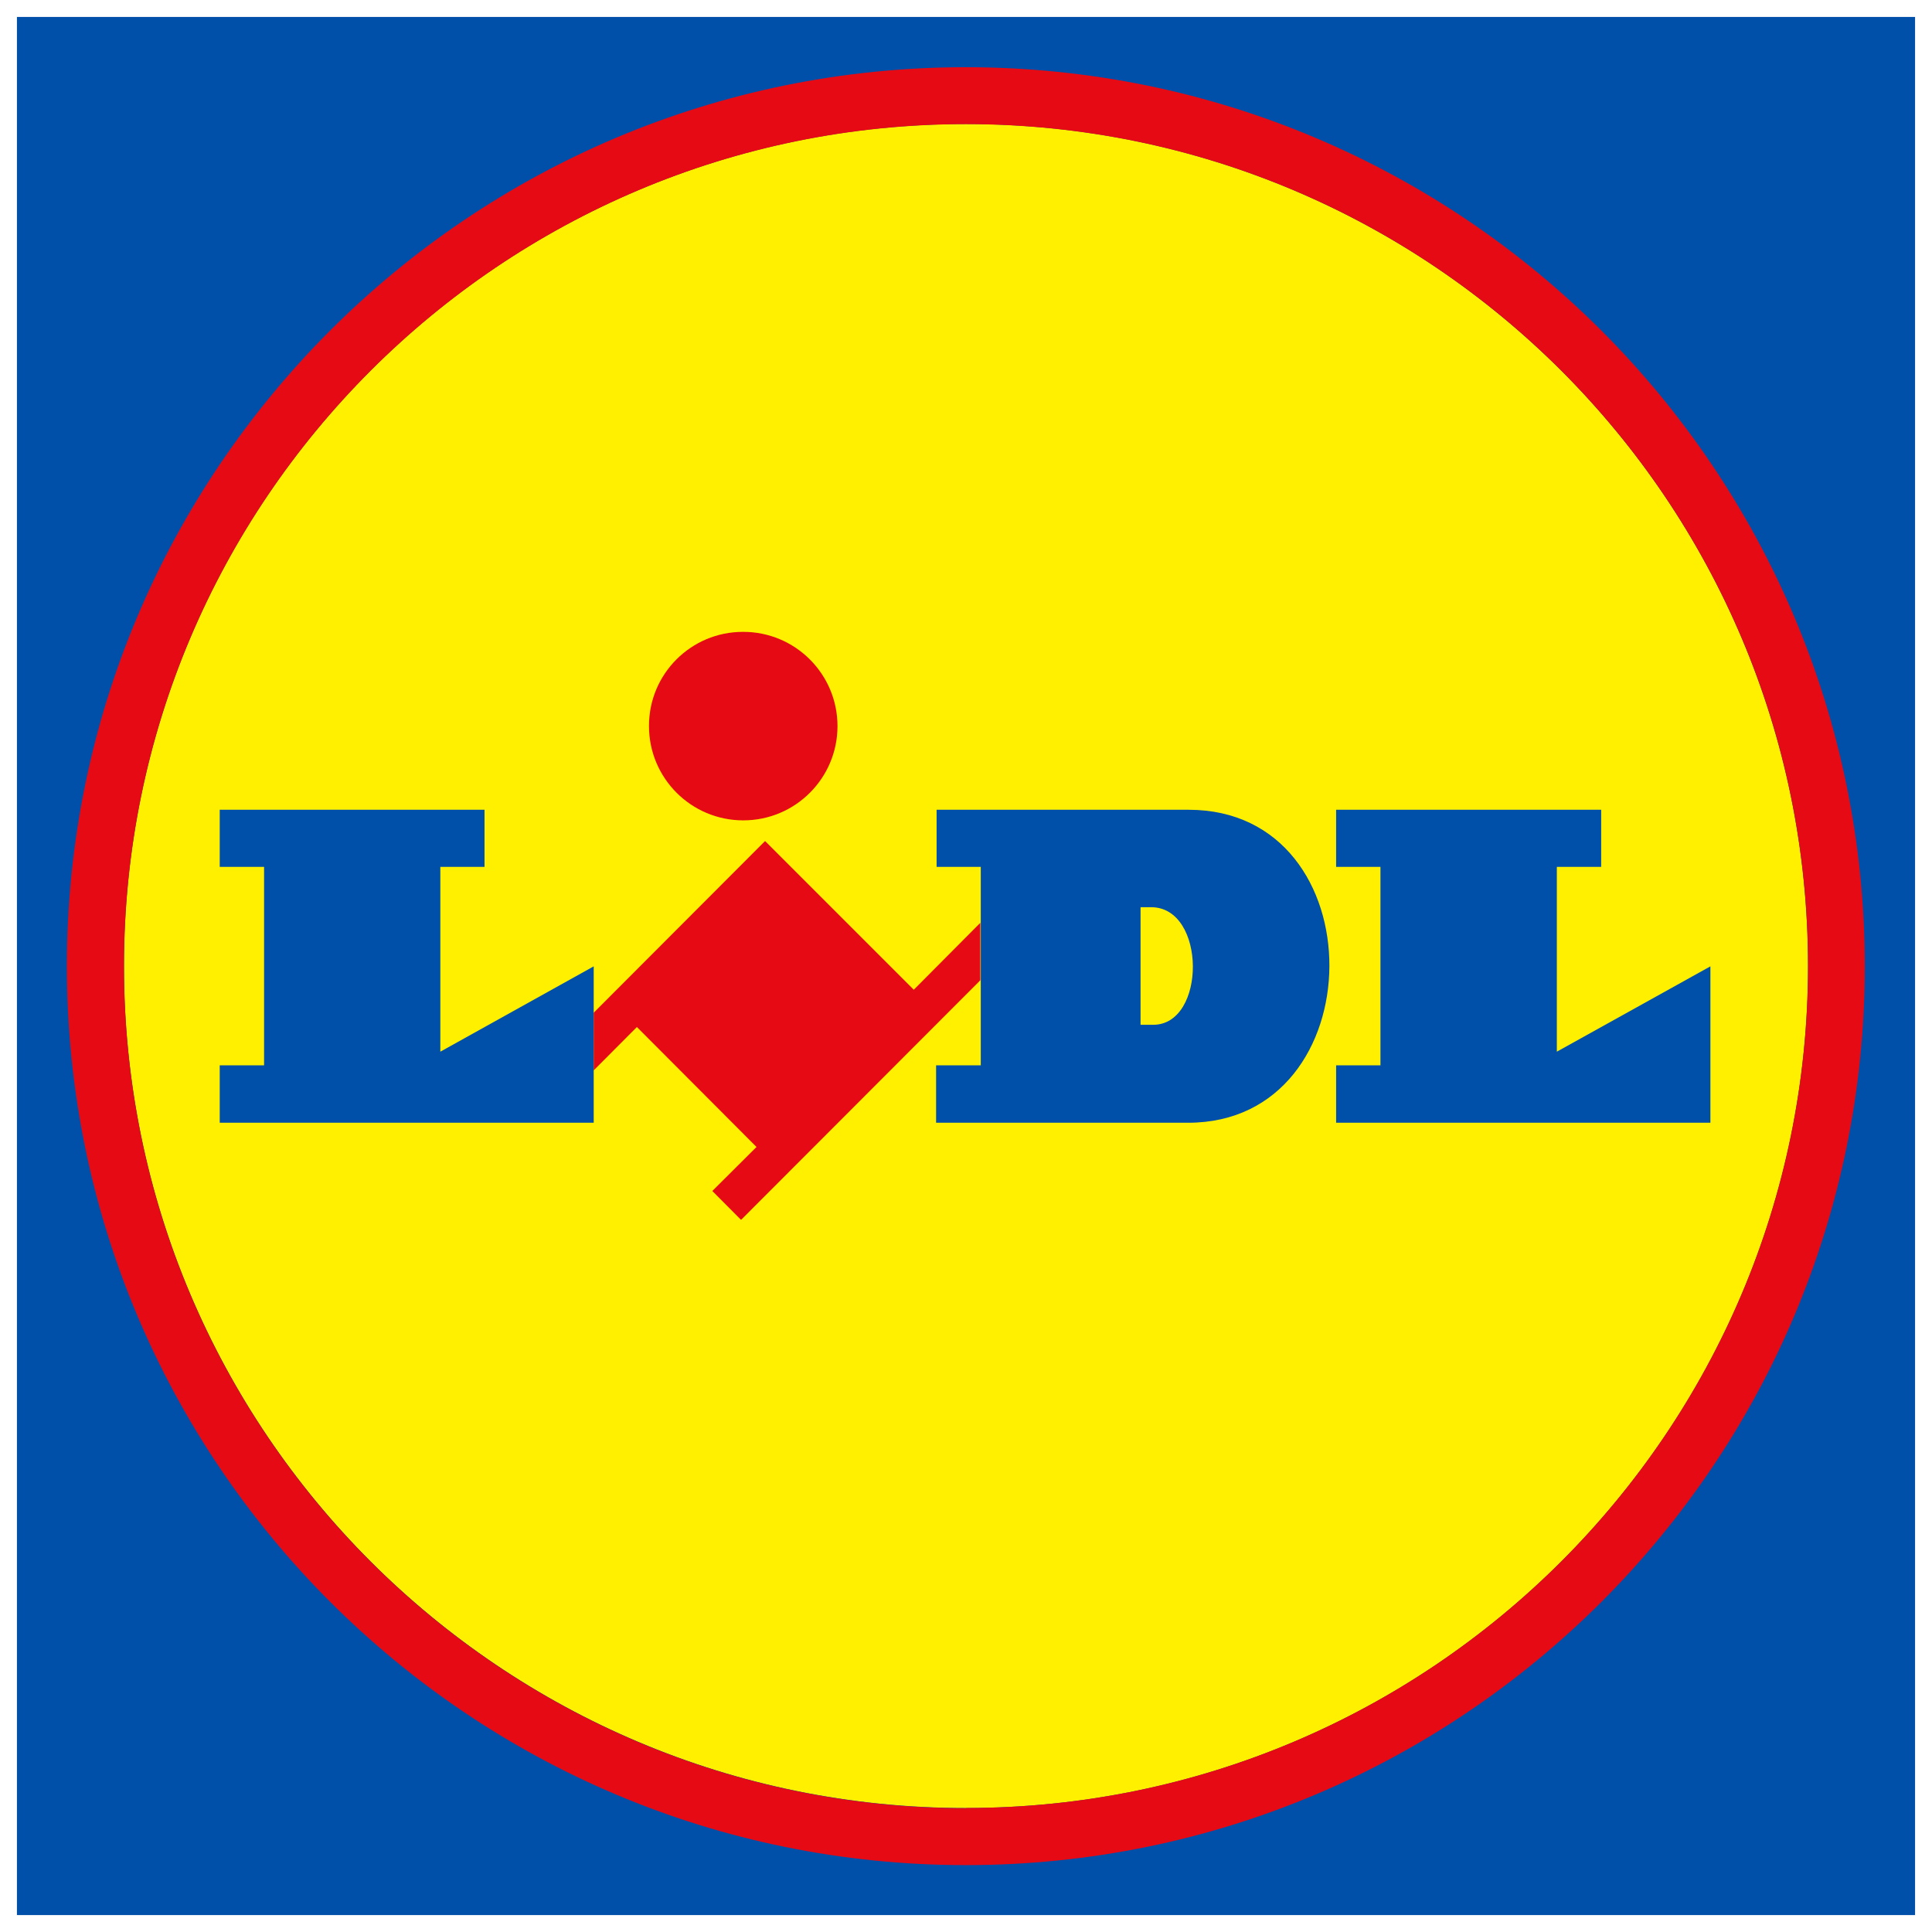
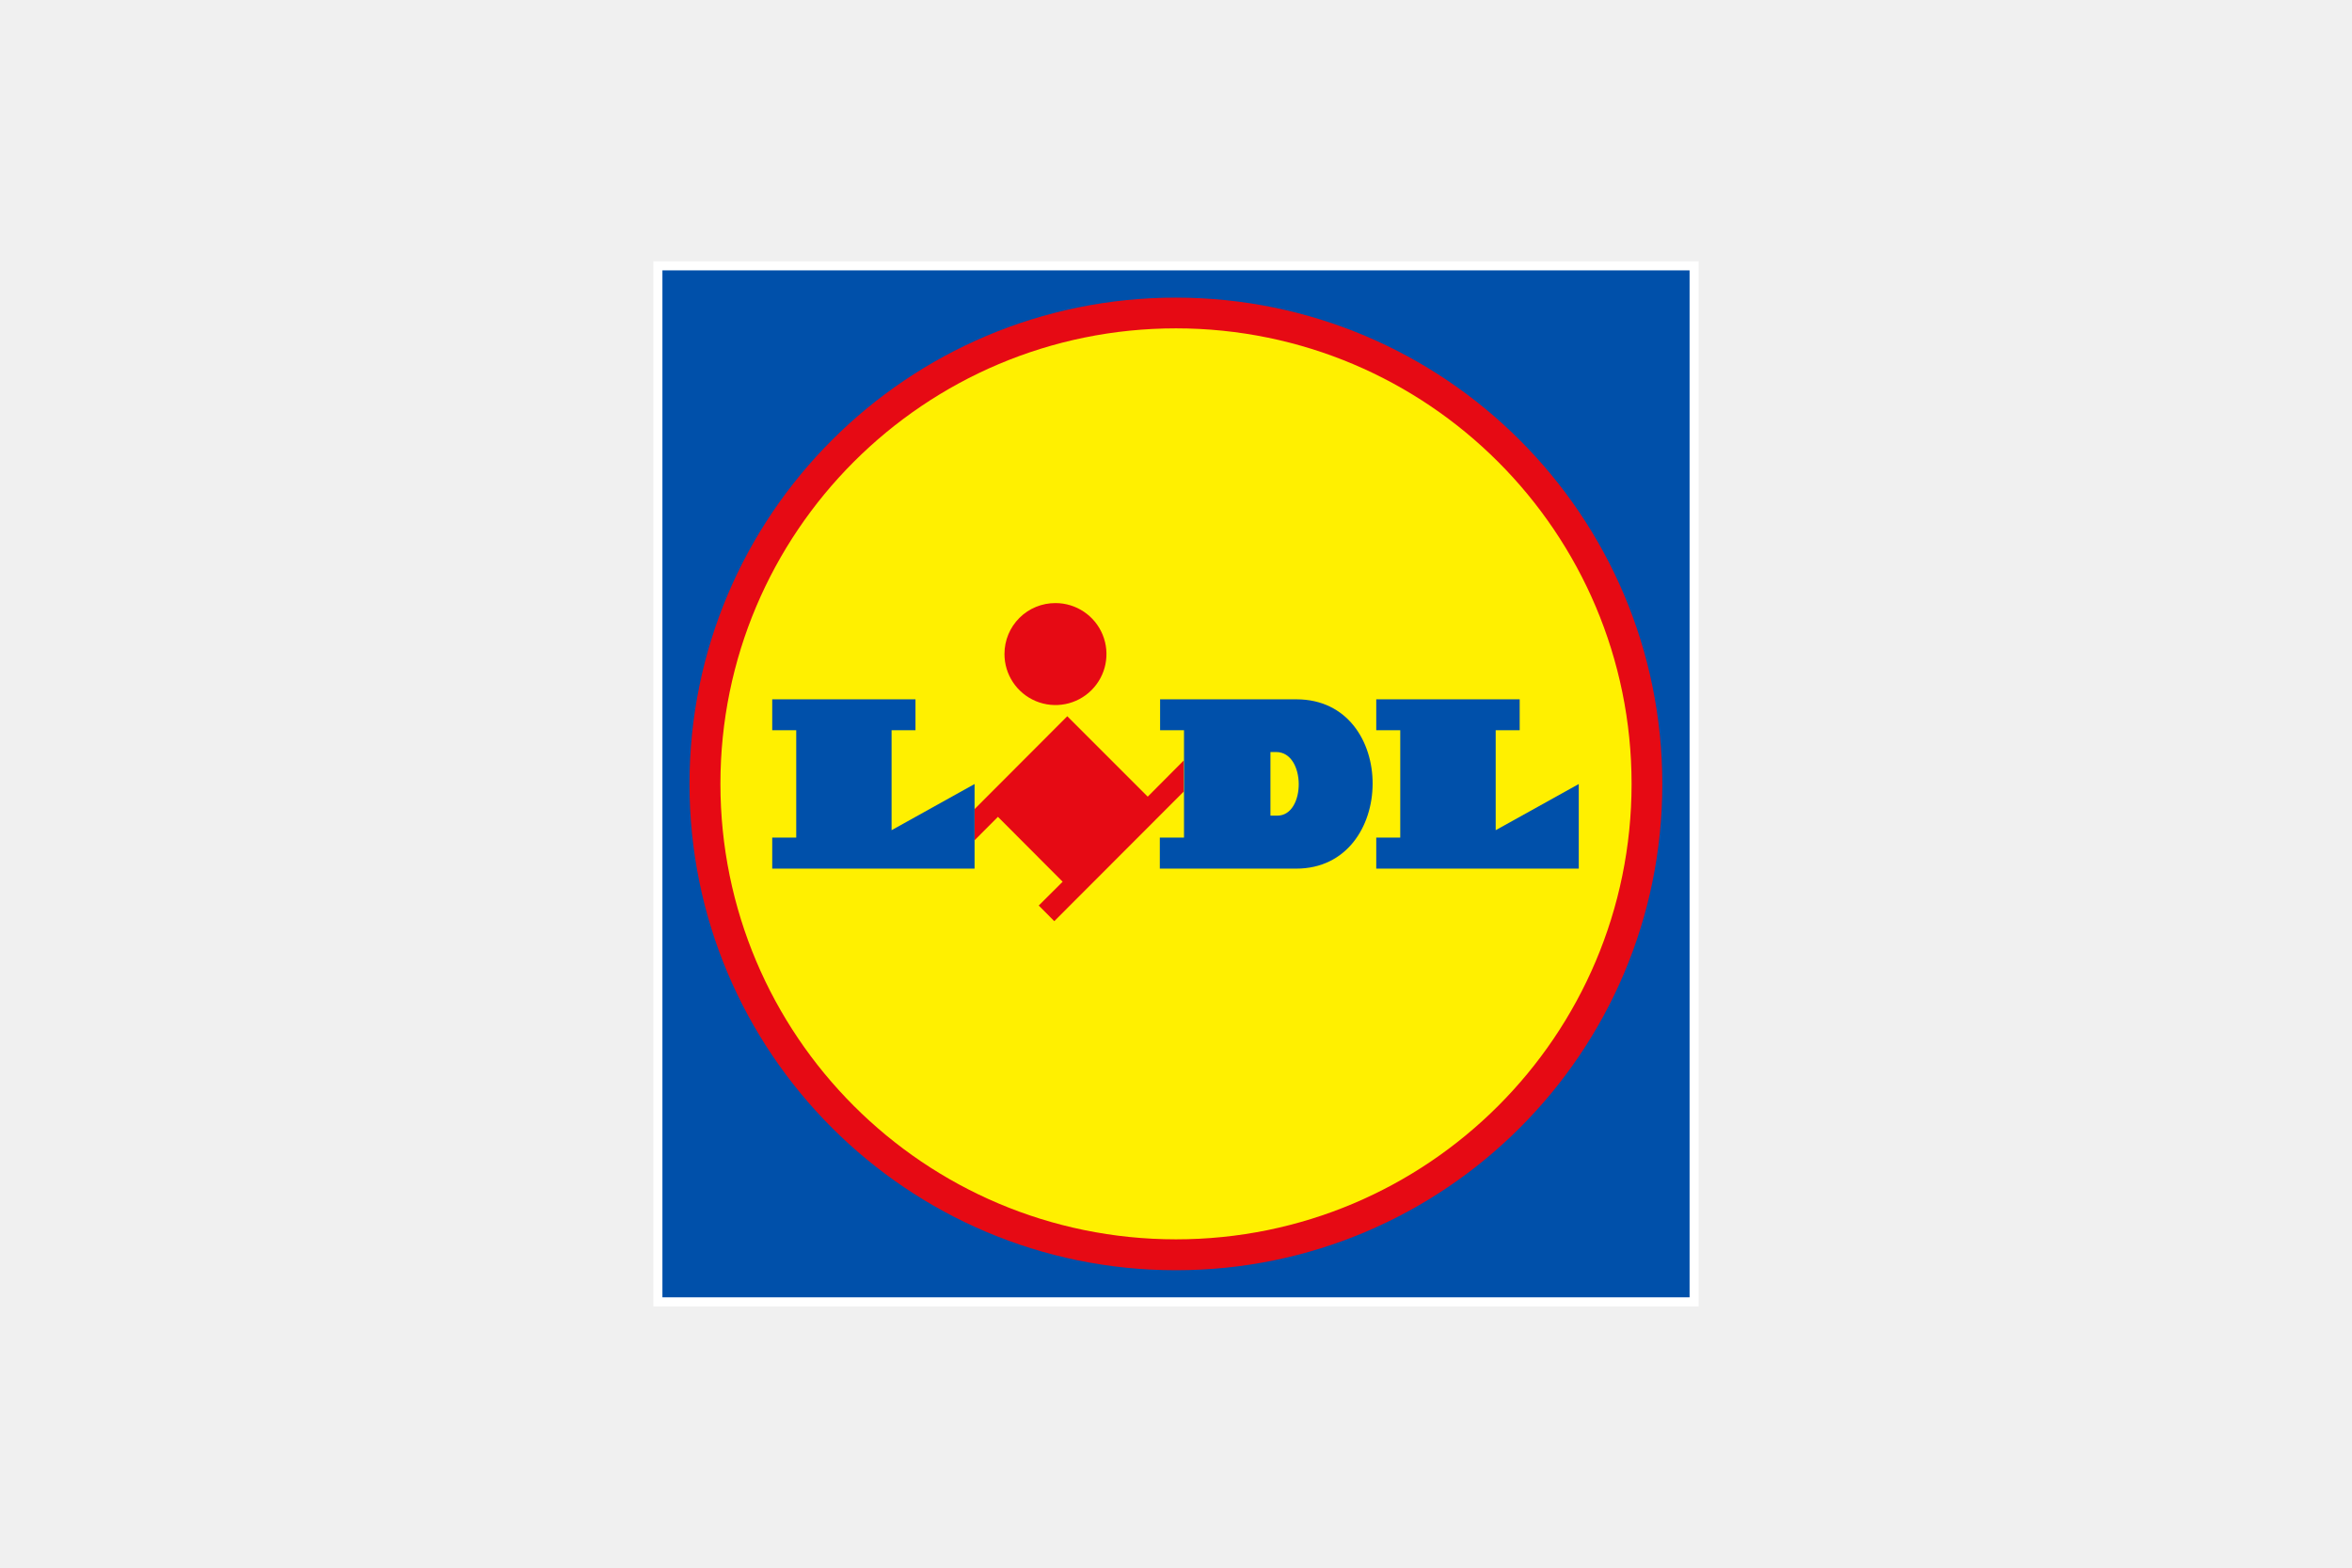
- <svg xmlns="http://www.w3.org/2000/svg" version="1.1" viewBox="0 0 60 60">
-   <path fill="#0050aa" d="M0.522 0.522h58.957v58.957h-58.957z" />
-   <path fill="#fff" d="M59.478 0.522v58.957h-58.957v-58.957h58.957zM60 0h-60v60h60v-60z" />
-   <path fill="#fff000" d="M30 3.85c-14.442 0-26.15 11.708-26.15 26.15s11.708 26.15 26.15 26.15c14.438 0 26.144-11.702 26.15-26.139v-0.001c0-14.444-11.706-26.154-26.149-26.16h-0.001z" />
-   <path fill="#e60a14" d="M28.377 30.736l-4.617-4.617-5.322 5.332v1.79l1.341-1.346 3.715 3.725-1.372 1.367 0.892 0.897 7.43-7.44v-1.784l-2.066 2.077z" />
-   <path fill="#0050aa" d="M6.824 25.148h8.223v1.774h-1.372v5.739l4.763-2.65v4.857h-11.614v-1.784h1.377v-6.162h-1.377v-1.774zM41.494 25.148v1.774h1.377v6.162h-1.377v1.784h11.624v-4.857l-4.769 2.65v-5.739h1.377v-1.774h-8.233z" />
-   <path fill="#e60a14" d="M23.082 19.623c1.616 0 2.927 1.31 2.927 2.927s-1.31 2.927-2.927 2.927c-1.616 0-2.927-1.31-2.927-2.927 0-0.004 0-0.007 0-0.011v0.001c0 0 0 0 0 0 0-1.611 1.306-2.917 2.917-2.917 0.004 0 0.007 0 0.011 0h-0.001z" />
-   <path fill="#e60a14" d="M30 2.087c-0.002 0-0.003 0-0.005 0-15.419 0-27.918 12.499-27.918 27.918s12.499 27.918 27.918 27.918c15.417 0 27.915-12.496 27.918-27.913v-0c-0.003-15.417-12.497-27.915-27.912-27.923h-0.001zM30 56.155c-14.442 0-26.15-11.708-26.15-26.15s11.708-26.15 26.15-26.15c14.442 0 26.15 11.708 26.15 26.15 0 0.004 0 0.007 0 0.011v-0.001c-0.012 14.434-11.714 26.131-26.149 26.134h-0z" />
-   <path fill="#0050aa" d="M36.913 25.148h-7.826v1.774h1.372v6.162h-1.388v1.784h7.826c5.812 0 5.885-9.72 0.016-9.72z" />
-   <path fill="#fff000" d="M35.812 31.826h-0.391v-3.652h0.329c1.717 0 1.717 3.652 0.063 3.652z" />
+ <svg xmlns="http://www.w3.org/2000/svg" version="1.1" id="svg1253" width="1200" height="800" viewBox="-17.25 -28.75 149.5 172.5">
+   <defs id="defs1235">
+     <style id="style1233">.cls-4{fill-rule:evenodd;fill:#e60a14}</style>
+   </defs>
+   <path d="M0 0v115h115V0z" fill="#fff" id="path1237" />
+   <path d="M1 1h113v113H1z" fill="#0050aa" id="path1239" />
+   <path d="M57.5 4A53.51 53.51 0 10111 57.52 53.53 53.53 0 0057.5 4z" fill="#e60a14" id="path1241" />
+   <path d="M57.5 7.38a50.12 50.12 0 1050.12 50.14A50.14 50.14 0 0057.5 7.38z" id="path1243" fill-rule="evenodd" fill="#fff000" />
+   <path class="cls-4" d="M54.39 58.91l-8.85-8.85-10.2 10.22v3.43l2.57-2.58 7.12 7.14-2.63 2.62 1.71 1.72 14.24-14.26v-3.42z" id="path1245" />
+   <path d="M13.08 48.2h15.76v3.4h-2.63v11l9.13-5.08v9.31H13.08v-3.42h2.64V51.6h-2.64zm66.45 0v3.4h2.64v11.81h-2.64v3.42h22.28v-9.31l-9.14 5.08v-11h2.64v-3.4z" id="path1247" fill-rule="evenodd" fill="#0050aa" />
+   <path class="cls-4" d="M44.24 37.61a5.61 5.61 0 11-5.61 5.59 5.59 5.59 0 015.61-5.59z" id="path1249" />
+   <path d="M55.75 48.2v3.4h2.63v11.81h-2.66v3.42h15c11.14 0 11.28-18.63.03-18.63h-15zM67.89 54h.63c3.29 0 3.29 7 .12 7h-.75z" fill="#0050aa" id="path1251" />
</svg>
